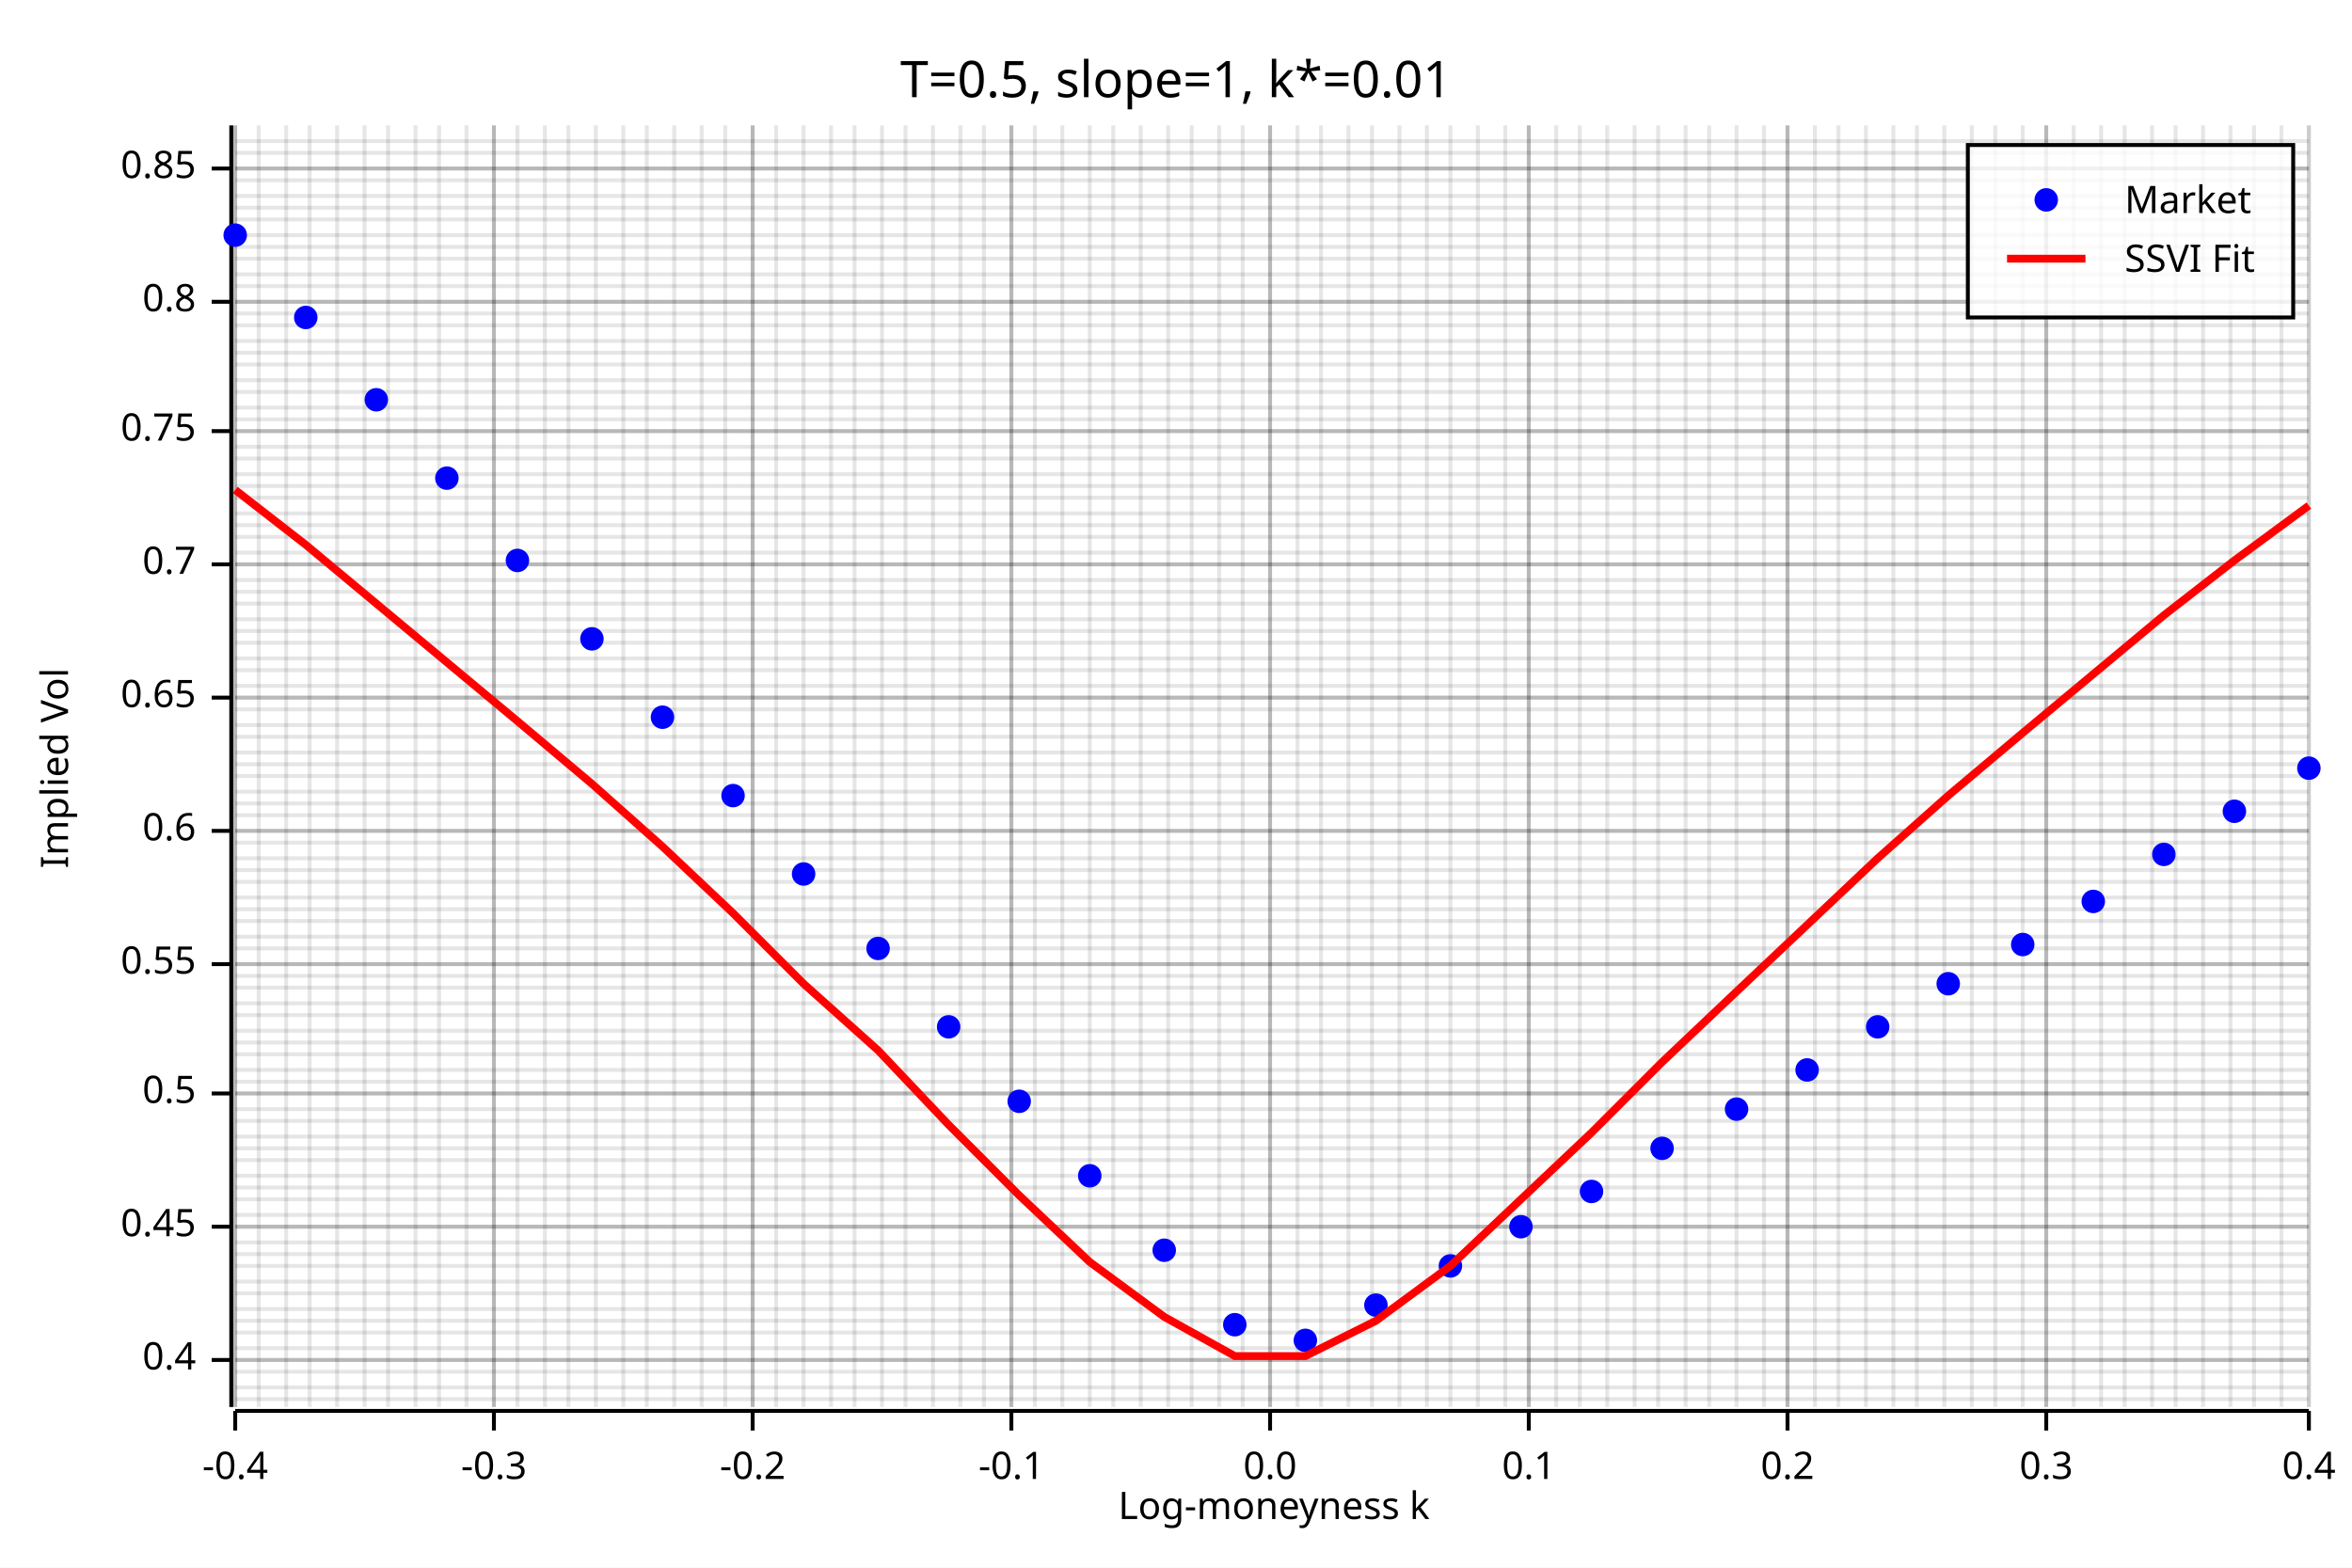
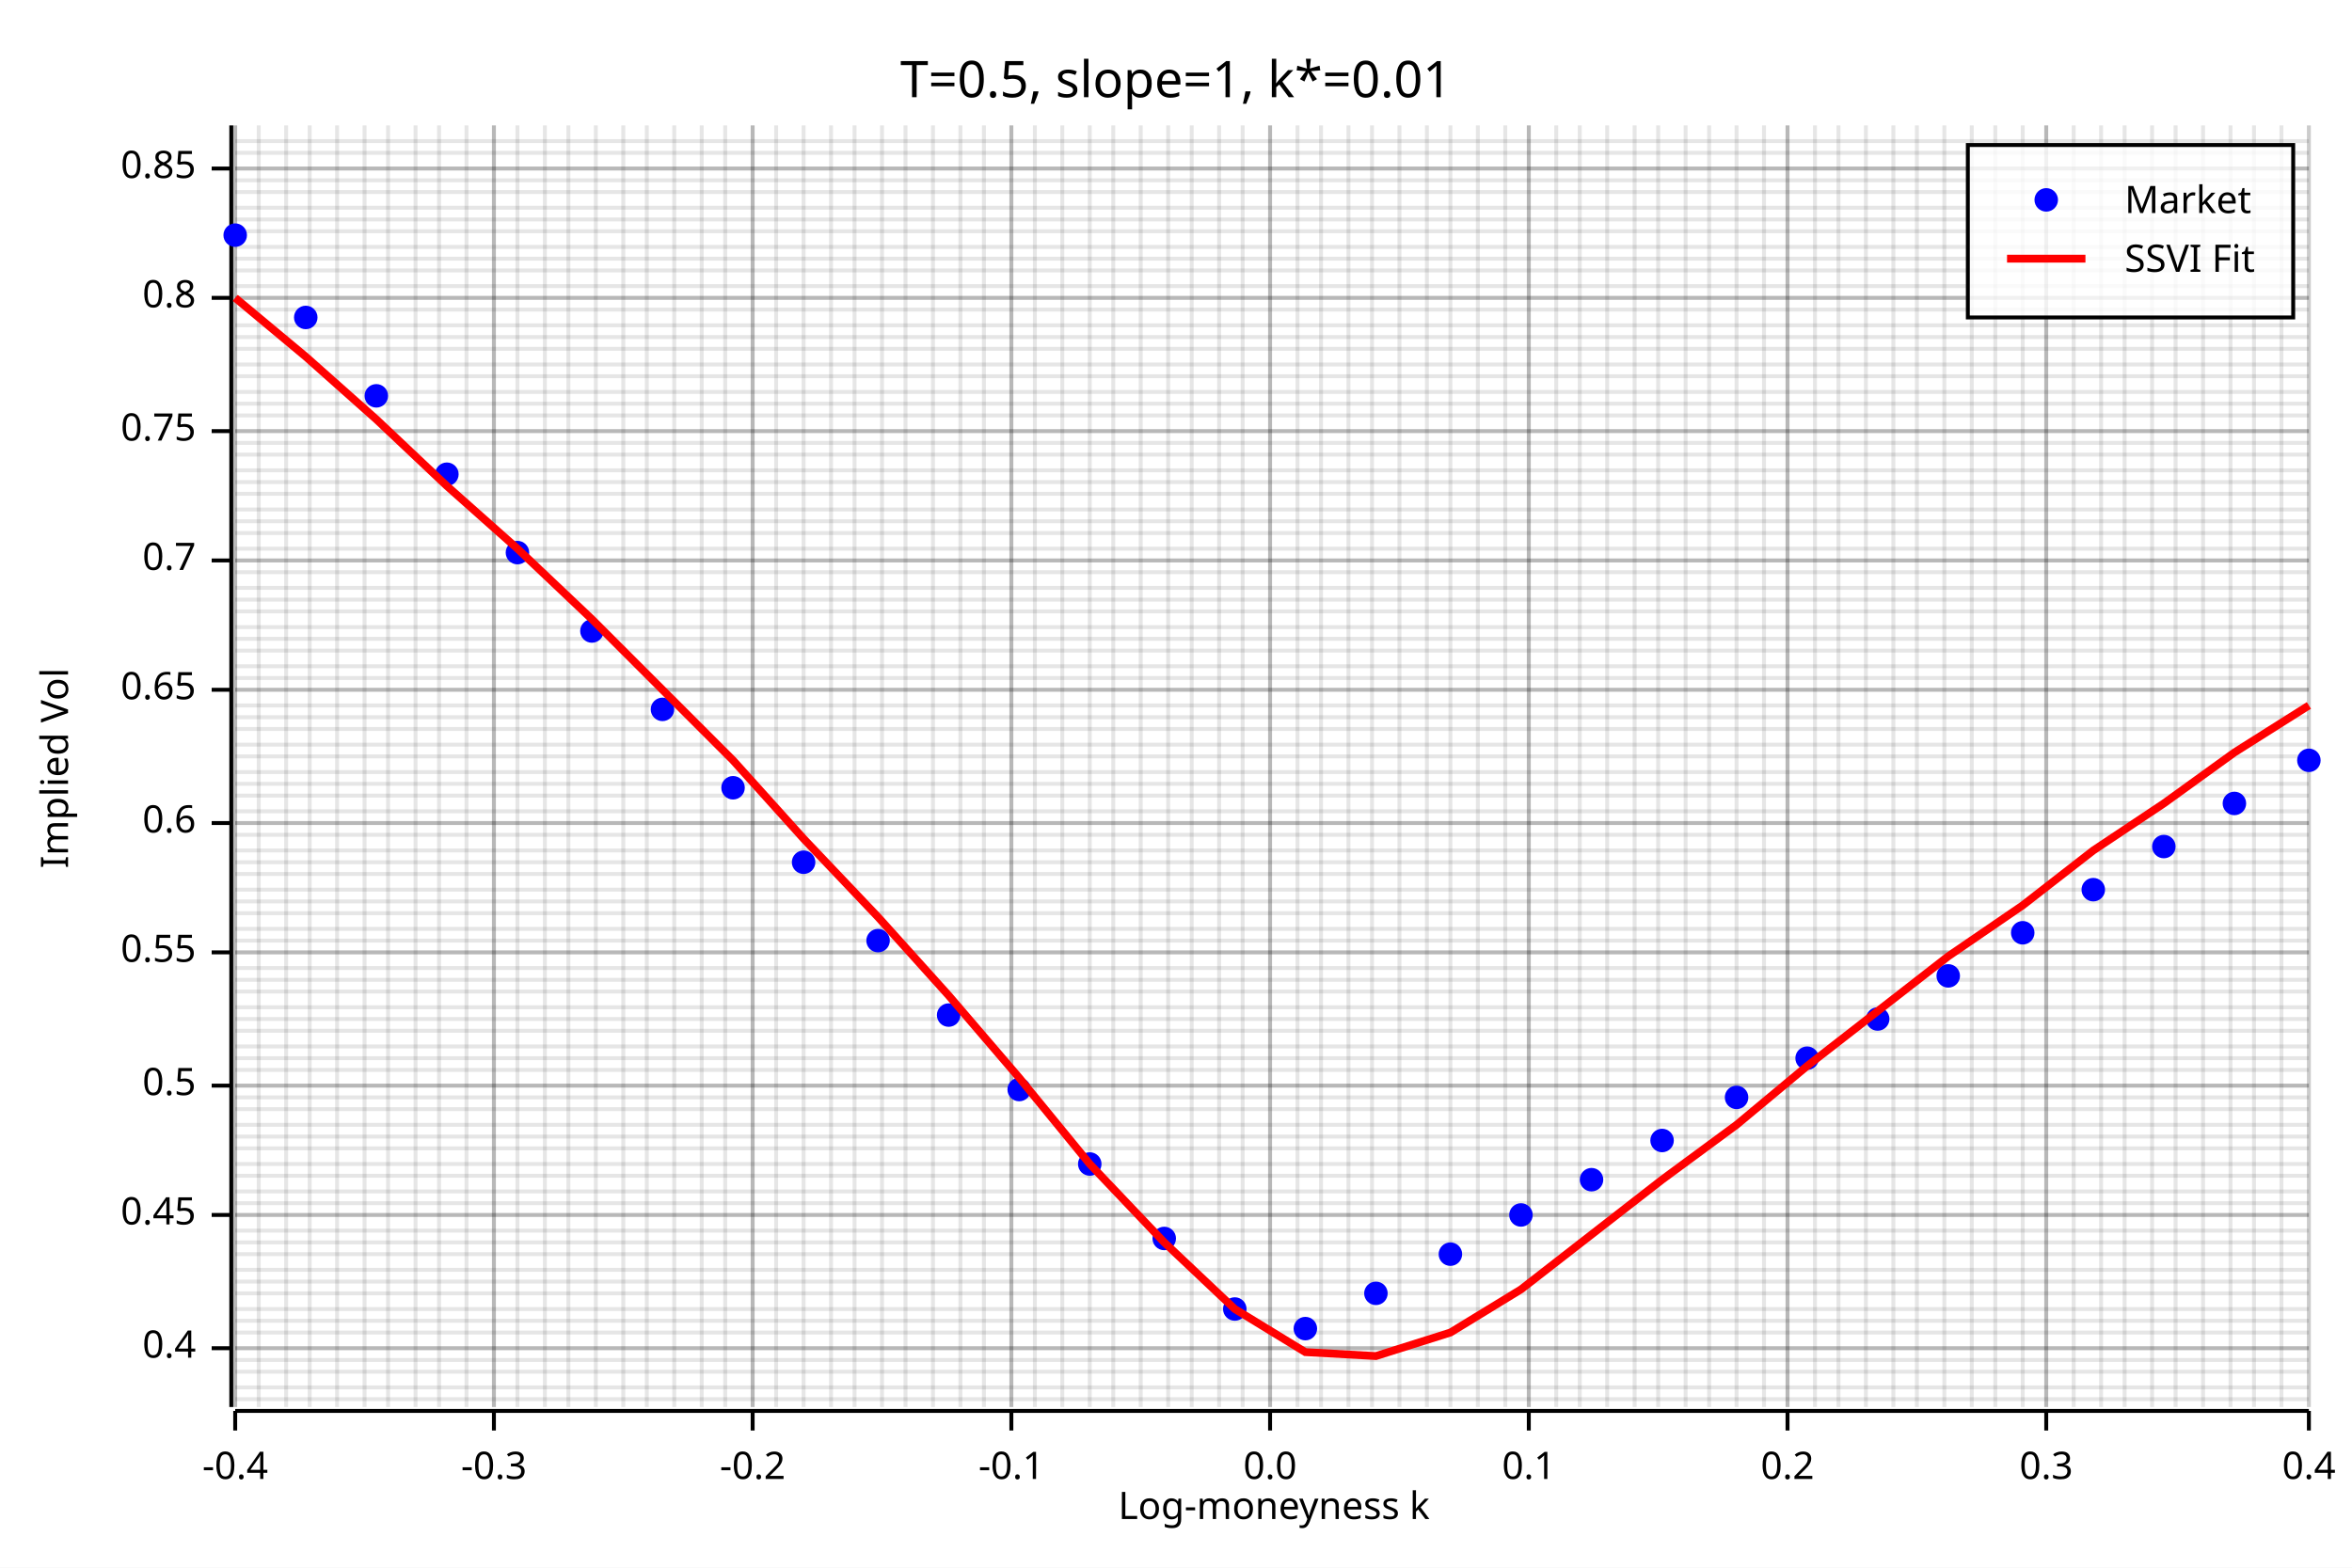
<svg xmlns="http://www.w3.org/2000/svg" width="600" height="400" viewBox="0 0 600 400">
  <rect x="0" y="0" width="600" height="400" opacity="1" fill="#FFFFFF" stroke="none" />
  <text x="300" y="15" dy="0.76em" text-anchor="middle" font-family="sans-serif" font-size="12.903" opacity="1" fill="#000000">
T=0.5, slope=1, k*=0.01
</text>
  <line opacity="0.1" stroke="#000000" stroke-width="1" x1="60" y1="359" x2="60" y2="32" />
  <line opacity="0.1" stroke="#000000" stroke-width="1" x1="66" y1="359" x2="66" y2="32" />
  <line opacity="0.1" stroke="#000000" stroke-width="1" x1="73" y1="359" x2="73" y2="32" />
  <line opacity="0.1" stroke="#000000" stroke-width="1" x1="79" y1="359" x2="79" y2="32" />
  <line opacity="0.1" stroke="#000000" stroke-width="1" x1="86" y1="359" x2="86" y2="32" />
  <line opacity="0.1" stroke="#000000" stroke-width="1" x1="93" y1="359" x2="93" y2="32" />
  <line opacity="0.1" stroke="#000000" stroke-width="1" x1="99" y1="359" x2="99" y2="32" />
  <line opacity="0.1" stroke="#000000" stroke-width="1" x1="106" y1="359" x2="106" y2="32" />
  <line opacity="0.1" stroke="#000000" stroke-width="1" x1="112" y1="359" x2="112" y2="32" />
  <line opacity="0.1" stroke="#000000" stroke-width="1" x1="119" y1="359" x2="119" y2="32" />
  <line opacity="0.1" stroke="#000000" stroke-width="1" x1="126" y1="359" x2="126" y2="32" />
  <line opacity="0.1" stroke="#000000" stroke-width="1" x1="132" y1="359" x2="132" y2="32" />
  <line opacity="0.1" stroke="#000000" stroke-width="1" x1="139" y1="359" x2="139" y2="32" />
  <line opacity="0.1" stroke="#000000" stroke-width="1" x1="145" y1="359" x2="145" y2="32" />
  <line opacity="0.1" stroke="#000000" stroke-width="1" x1="152" y1="359" x2="152" y2="32" />
  <line opacity="0.1" stroke="#000000" stroke-width="1" x1="159" y1="359" x2="159" y2="32" />
  <line opacity="0.1" stroke="#000000" stroke-width="1" x1="165" y1="359" x2="165" y2="32" />
  <line opacity="0.1" stroke="#000000" stroke-width="1" x1="172" y1="359" x2="172" y2="32" />
  <line opacity="0.1" stroke="#000000" stroke-width="1" x1="179" y1="359" x2="179" y2="32" />
  <line opacity="0.1" stroke="#000000" stroke-width="1" x1="185" y1="359" x2="185" y2="32" />
  <line opacity="0.1" stroke="#000000" stroke-width="1" x1="192" y1="359" x2="192" y2="32" />
  <line opacity="0.1" stroke="#000000" stroke-width="1" x1="198" y1="359" x2="198" y2="32" />
  <line opacity="0.1" stroke="#000000" stroke-width="1" x1="205" y1="359" x2="205" y2="32" />
  <line opacity="0.1" stroke="#000000" stroke-width="1" x1="212" y1="359" x2="212" y2="32" />
  <line opacity="0.1" stroke="#000000" stroke-width="1" x1="218" y1="359" x2="218" y2="32" />
  <line opacity="0.1" stroke="#000000" stroke-width="1" x1="225" y1="359" x2="225" y2="32" />
  <line opacity="0.1" stroke="#000000" stroke-width="1" x1="231" y1="359" x2="231" y2="32" />
  <line opacity="0.1" stroke="#000000" stroke-width="1" x1="238" y1="359" x2="238" y2="32" />
  <line opacity="0.1" stroke="#000000" stroke-width="1" x1="245" y1="359" x2="245" y2="32" />
  <line opacity="0.1" stroke="#000000" stroke-width="1" x1="251" y1="359" x2="251" y2="32" />
  <line opacity="0.1" stroke="#000000" stroke-width="1" x1="258" y1="359" x2="258" y2="32" />
  <line opacity="0.1" stroke="#000000" stroke-width="1" x1="264" y1="359" x2="264" y2="32" />
  <line opacity="0.1" stroke="#000000" stroke-width="1" x1="271" y1="359" x2="271" y2="32" />
  <line opacity="0.1" stroke="#000000" stroke-width="1" x1="278" y1="359" x2="278" y2="32" />
  <line opacity="0.1" stroke="#000000" stroke-width="1" x1="284" y1="359" x2="284" y2="32" />
  <line opacity="0.1" stroke="#000000" stroke-width="1" x1="291" y1="359" x2="291" y2="32" />
  <line opacity="0.1" stroke="#000000" stroke-width="1" x1="298" y1="359" x2="298" y2="32" />
  <line opacity="0.1" stroke="#000000" stroke-width="1" x1="304" y1="359" x2="304" y2="32" />
  <line opacity="0.1" stroke="#000000" stroke-width="1" x1="311" y1="359" x2="311" y2="32" />
  <line opacity="0.1" stroke="#000000" stroke-width="1" x1="317" y1="359" x2="317" y2="32" />
  <line opacity="0.1" stroke="#000000" stroke-width="1" x1="324" y1="359" x2="324" y2="32" />
  <line opacity="0.1" stroke="#000000" stroke-width="1" x1="331" y1="359" x2="331" y2="32" />
  <line opacity="0.1" stroke="#000000" stroke-width="1" x1="337" y1="359" x2="337" y2="32" />
  <line opacity="0.1" stroke="#000000" stroke-width="1" x1="344" y1="359" x2="344" y2="32" />
  <line opacity="0.1" stroke="#000000" stroke-width="1" x1="350" y1="359" x2="350" y2="32" />
  <line opacity="0.1" stroke="#000000" stroke-width="1" x1="357" y1="359" x2="357" y2="32" />
  <line opacity="0.1" stroke="#000000" stroke-width="1" x1="364" y1="359" x2="364" y2="32" />
  <line opacity="0.1" stroke="#000000" stroke-width="1" x1="370" y1="359" x2="370" y2="32" />
  <line opacity="0.1" stroke="#000000" stroke-width="1" x1="377" y1="359" x2="377" y2="32" />
  <line opacity="0.1" stroke="#000000" stroke-width="1" x1="384" y1="359" x2="384" y2="32" />
  <line opacity="0.1" stroke="#000000" stroke-width="1" x1="390" y1="359" x2="390" y2="32" />
  <line opacity="0.1" stroke="#000000" stroke-width="1" x1="397" y1="359" x2="397" y2="32" />
  <line opacity="0.1" stroke="#000000" stroke-width="1" x1="403" y1="359" x2="403" y2="32" />
  <line opacity="0.1" stroke="#000000" stroke-width="1" x1="410" y1="359" x2="410" y2="32" />
  <line opacity="0.1" stroke="#000000" stroke-width="1" x1="417" y1="359" x2="417" y2="32" />
  <line opacity="0.1" stroke="#000000" stroke-width="1" x1="423" y1="359" x2="423" y2="32" />
  <line opacity="0.1" stroke="#000000" stroke-width="1" x1="430" y1="359" x2="430" y2="32" />
  <line opacity="0.1" stroke="#000000" stroke-width="1" x1="436" y1="359" x2="436" y2="32" />
  <line opacity="0.1" stroke="#000000" stroke-width="1" x1="443" y1="359" x2="443" y2="32" />
  <line opacity="0.1" stroke="#000000" stroke-width="1" x1="450" y1="359" x2="450" y2="32" />
  <line opacity="0.1" stroke="#000000" stroke-width="1" x1="456" y1="359" x2="456" y2="32" />
  <line opacity="0.1" stroke="#000000" stroke-width="1" x1="463" y1="359" x2="463" y2="32" />
  <line opacity="0.1" stroke="#000000" stroke-width="1" x1="469" y1="359" x2="469" y2="32" />
  <line opacity="0.1" stroke="#000000" stroke-width="1" x1="476" y1="359" x2="476" y2="32" />
  <line opacity="0.1" stroke="#000000" stroke-width="1" x1="483" y1="359" x2="483" y2="32" />
  <line opacity="0.1" stroke="#000000" stroke-width="1" x1="489" y1="359" x2="489" y2="32" />
  <line opacity="0.1" stroke="#000000" stroke-width="1" x1="496" y1="359" x2="496" y2="32" />
  <line opacity="0.1" stroke="#000000" stroke-width="1" x1="503" y1="359" x2="503" y2="32" />
  <line opacity="0.1" stroke="#000000" stroke-width="1" x1="509" y1="359" x2="509" y2="32" />
  <line opacity="0.1" stroke="#000000" stroke-width="1" x1="516" y1="359" x2="516" y2="32" />
  <line opacity="0.1" stroke="#000000" stroke-width="1" x1="522" y1="359" x2="522" y2="32" />
  <line opacity="0.1" stroke="#000000" stroke-width="1" x1="529" y1="359" x2="529" y2="32" />
  <line opacity="0.1" stroke="#000000" stroke-width="1" x1="536" y1="359" x2="536" y2="32" />
  <line opacity="0.1" stroke="#000000" stroke-width="1" x1="542" y1="359" x2="542" y2="32" />
  <line opacity="0.1" stroke="#000000" stroke-width="1" x1="549" y1="359" x2="549" y2="32" />
  <line opacity="0.1" stroke="#000000" stroke-width="1" x1="555" y1="359" x2="555" y2="32" />
  <line opacity="0.1" stroke="#000000" stroke-width="1" x1="562" y1="359" x2="562" y2="32" />
  <line opacity="0.1" stroke="#000000" stroke-width="1" x1="569" y1="359" x2="569" y2="32" />
  <line opacity="0.1" stroke="#000000" stroke-width="1" x1="575" y1="359" x2="575" y2="32" />
  <line opacity="0.1" stroke="#000000" stroke-width="1" x1="582" y1="359" x2="582" y2="32" />
  <line opacity="0.1" stroke="#000000" stroke-width="1" x1="60" y1="357" x2="589" y2="357" />
  <line opacity="0.1" stroke="#000000" stroke-width="1" x1="60" y1="354" x2="589" y2="354" />
  <line opacity="0.1" stroke="#000000" stroke-width="1" x1="60" y1="350" x2="589" y2="350" />
  <line opacity="0.1" stroke="#000000" stroke-width="1" x1="60" y1="347" x2="589" y2="347" />
  <line opacity="0.1" stroke="#000000" stroke-width="1" x1="60" y1="344" x2="589" y2="344" />
  <line opacity="0.1" stroke="#000000" stroke-width="1" x1="60" y1="340" x2="589" y2="340" />
  <line opacity="0.1" stroke="#000000" stroke-width="1" x1="60" y1="337" x2="589" y2="337" />
  <line opacity="0.1" stroke="#000000" stroke-width="1" x1="60" y1="334" x2="589" y2="334" />
  <line opacity="0.1" stroke="#000000" stroke-width="1" x1="60" y1="330" x2="589" y2="330" />
  <line opacity="0.1" stroke="#000000" stroke-width="1" x1="60" y1="327" x2="589" y2="327" />
-   <line opacity="0.1" stroke="#000000" stroke-width="1" x1="60" y1="323" x2="589" y2="323" />
+   <line opacity="0.1" stroke="#000000" stroke-width="1" x1="60" y1="324" x2="589" y2="324" />
  <line opacity="0.1" stroke="#000000" stroke-width="1" x1="60" y1="320" x2="589" y2="320" />
  <line opacity="0.1" stroke="#000000" stroke-width="1" x1="60" y1="317" x2="589" y2="317" />
-   <line opacity="0.1" stroke="#000000" stroke-width="1" x1="60" y1="313" x2="589" y2="313" />
+   <line opacity="0.1" stroke="#000000" stroke-width="1" x1="60" y1="314" x2="589" y2="314" />
  <line opacity="0.1" stroke="#000000" stroke-width="1" x1="60" y1="310" x2="589" y2="310" />
-   <line opacity="0.1" stroke="#000000" stroke-width="1" x1="60" y1="306" x2="589" y2="306" />
-   <line opacity="0.1" stroke="#000000" stroke-width="1" x1="60" y1="303" x2="589" y2="303" />
+   <line opacity="0.1" stroke="#000000" stroke-width="1" x1="60" y1="307" x2="589" y2="307" />
+   <line opacity="0.1" stroke="#000000" stroke-width="1" x1="60" y1="304" x2="589" y2="304" />
  <line opacity="0.1" stroke="#000000" stroke-width="1" x1="60" y1="300" x2="589" y2="300" />
-   <line opacity="0.1" stroke="#000000" stroke-width="1" x1="60" y1="296" x2="589" y2="296" />
+   <line opacity="0.1" stroke="#000000" stroke-width="1" x1="60" y1="297" x2="589" y2="297" />
  <line opacity="0.1" stroke="#000000" stroke-width="1" x1="60" y1="293" x2="589" y2="293" />
  <line opacity="0.1" stroke="#000000" stroke-width="1" x1="60" y1="290" x2="589" y2="290" />
-   <line opacity="0.1" stroke="#000000" stroke-width="1" x1="60" y1="286" x2="589" y2="286" />
+   <line opacity="0.1" stroke="#000000" stroke-width="1" x1="60" y1="287" x2="589" y2="287" />
  <line opacity="0.1" stroke="#000000" stroke-width="1" x1="60" y1="283" x2="589" y2="283" />
-   <line opacity="0.1" stroke="#000000" stroke-width="1" x1="60" y1="279" x2="589" y2="279" />
-   <line opacity="0.1" stroke="#000000" stroke-width="1" x1="60" y1="276" x2="589" y2="276" />
+   <line opacity="0.1" stroke="#000000" stroke-width="1" x1="60" y1="280" x2="589" y2="280" />
+   <line opacity="0.1" stroke="#000000" stroke-width="1" x1="60" y1="277" x2="589" y2="277" />
  <line opacity="0.1" stroke="#000000" stroke-width="1" x1="60" y1="273" x2="589" y2="273" />
-   <line opacity="0.1" stroke="#000000" stroke-width="1" x1="60" y1="269" x2="589" y2="269" />
-   <line opacity="0.1" stroke="#000000" stroke-width="1" x1="60" y1="266" x2="589" y2="266" />
+   <line opacity="0.1" stroke="#000000" stroke-width="1" x1="60" y1="270" x2="589" y2="270" />
+   <line opacity="0.1" stroke="#000000" stroke-width="1" x1="60" y1="267" x2="589" y2="267" />
  <line opacity="0.1" stroke="#000000" stroke-width="1" x1="60" y1="263" x2="589" y2="263" />
-   <line opacity="0.1" stroke="#000000" stroke-width="1" x1="60" y1="259" x2="589" y2="259" />
-   <line opacity="0.1" stroke="#000000" stroke-width="1" x1="60" y1="256" x2="589" y2="256" />
-   <line opacity="0.1" stroke="#000000" stroke-width="1" x1="60" y1="252" x2="589" y2="252" />
-   <line opacity="0.1" stroke="#000000" stroke-width="1" x1="60" y1="249" x2="589" y2="249" />
-   <line opacity="0.1" stroke="#000000" stroke-width="1" x1="60" y1="246" x2="589" y2="246" />
-   <line opacity="0.1" stroke="#000000" stroke-width="1" x1="60" y1="242" x2="589" y2="242" />
-   <line opacity="0.1" stroke="#000000" stroke-width="1" x1="60" y1="239" x2="589" y2="239" />
-   <line opacity="0.1" stroke="#000000" stroke-width="1" x1="60" y1="235" x2="589" y2="235" />
-   <line opacity="0.1" stroke="#000000" stroke-width="1" x1="60" y1="232" x2="589" y2="232" />
-   <line opacity="0.1" stroke="#000000" stroke-width="1" x1="60" y1="229" x2="589" y2="229" />
-   <line opacity="0.1" stroke="#000000" stroke-width="1" x1="60" y1="225" x2="589" y2="225" />
-   <line opacity="0.1" stroke="#000000" stroke-width="1" x1="60" y1="222" x2="589" y2="222" />
-   <line opacity="0.1" stroke="#000000" stroke-width="1" x1="60" y1="219" x2="589" y2="219" />
-   <line opacity="0.1" stroke="#000000" stroke-width="1" x1="60" y1="215" x2="589" y2="215" />
-   <line opacity="0.1" stroke="#000000" stroke-width="1" x1="60" y1="212" x2="589" y2="212" />
-   <line opacity="0.1" stroke="#000000" stroke-width="1" x1="60" y1="208" x2="589" y2="208" />
-   <line opacity="0.1" stroke="#000000" stroke-width="1" x1="60" y1="205" x2="589" y2="205" />
-   <line opacity="0.1" stroke="#000000" stroke-width="1" x1="60" y1="202" x2="589" y2="202" />
-   <line opacity="0.1" stroke="#000000" stroke-width="1" x1="60" y1="198" x2="589" y2="198" />
-   <line opacity="0.1" stroke="#000000" stroke-width="1" x1="60" y1="195" x2="589" y2="195" />
-   <line opacity="0.1" stroke="#000000" stroke-width="1" x1="60" y1="192" x2="589" y2="192" />
-   <line opacity="0.1" stroke="#000000" stroke-width="1" x1="60" y1="188" x2="589" y2="188" />
-   <line opacity="0.1" stroke="#000000" stroke-width="1" x1="60" y1="185" x2="589" y2="185" />
-   <line opacity="0.1" stroke="#000000" stroke-width="1" x1="60" y1="181" x2="589" y2="181" />
-   <line opacity="0.1" stroke="#000000" stroke-width="1" x1="60" y1="178" x2="589" y2="178" />
-   <line opacity="0.1" stroke="#000000" stroke-width="1" x1="60" y1="175" x2="589" y2="175" />
-   <line opacity="0.1" stroke="#000000" stroke-width="1" x1="60" y1="171" x2="589" y2="171" />
-   <line opacity="0.1" stroke="#000000" stroke-width="1" x1="60" y1="168" x2="589" y2="168" />
-   <line opacity="0.1" stroke="#000000" stroke-width="1" x1="60" y1="164" x2="589" y2="164" />
-   <line opacity="0.1" stroke="#000000" stroke-width="1" x1="60" y1="161" x2="589" y2="161" />
-   <line opacity="0.1" stroke="#000000" stroke-width="1" x1="60" y1="158" x2="589" y2="158" />
-   <line opacity="0.1" stroke="#000000" stroke-width="1" x1="60" y1="154" x2="589" y2="154" />
-   <line opacity="0.1" stroke="#000000" stroke-width="1" x1="60" y1="151" x2="589" y2="151" />
-   <line opacity="0.1" stroke="#000000" stroke-width="1" x1="60" y1="148" x2="589" y2="148" />
-   <line opacity="0.1" stroke="#000000" stroke-width="1" x1="60" y1="144" x2="589" y2="144" />
-   <line opacity="0.1" stroke="#000000" stroke-width="1" x1="60" y1="141" x2="589" y2="141" />
-   <line opacity="0.1" stroke="#000000" stroke-width="1" x1="60" y1="137" x2="589" y2="137" />
-   <line opacity="0.1" stroke="#000000" stroke-width="1" x1="60" y1="134" x2="589" y2="134" />
-   <line opacity="0.1" stroke="#000000" stroke-width="1" x1="60" y1="131" x2="589" y2="131" />
-   <line opacity="0.1" stroke="#000000" stroke-width="1" x1="60" y1="127" x2="589" y2="127" />
-   <line opacity="0.1" stroke="#000000" stroke-width="1" x1="60" y1="124" x2="589" y2="124" />
-   <line opacity="0.1" stroke="#000000" stroke-width="1" x1="60" y1="121" x2="589" y2="121" />
-   <line opacity="0.1" stroke="#000000" stroke-width="1" x1="60" y1="117" x2="589" y2="117" />
-   <line opacity="0.1" stroke="#000000" stroke-width="1" x1="60" y1="114" x2="589" y2="114" />
+   <line opacity="0.1" stroke="#000000" stroke-width="1" x1="60" y1="260" x2="589" y2="260" />
+   <line opacity="0.1" stroke="#000000" stroke-width="1" x1="60" y1="257" x2="589" y2="257" />
+   <line opacity="0.1" stroke="#000000" stroke-width="1" x1="60" y1="253" x2="589" y2="253" />
+   <line opacity="0.1" stroke="#000000" stroke-width="1" x1="60" y1="250" x2="589" y2="250" />
+   <line opacity="0.1" stroke="#000000" stroke-width="1" x1="60" y1="247" x2="589" y2="247" />
+   <line opacity="0.1" stroke="#000000" stroke-width="1" x1="60" y1="243" x2="589" y2="243" />
+   <line opacity="0.1" stroke="#000000" stroke-width="1" x1="60" y1="240" x2="589" y2="240" />
+   <line opacity="0.1" stroke="#000000" stroke-width="1" x1="60" y1="237" x2="589" y2="237" />
+   <line opacity="0.1" stroke="#000000" stroke-width="1" x1="60" y1="233" x2="589" y2="233" />
+   <line opacity="0.1" stroke="#000000" stroke-width="1" x1="60" y1="230" x2="589" y2="230" />
+   <line opacity="0.1" stroke="#000000" stroke-width="1" x1="60" y1="227" x2="589" y2="227" />
+   <line opacity="0.1" stroke="#000000" stroke-width="1" x1="60" y1="223" x2="589" y2="223" />
+   <line opacity="0.1" stroke="#000000" stroke-width="1" x1="60" y1="220" x2="589" y2="220" />
+   <line opacity="0.1" stroke="#000000" stroke-width="1" x1="60" y1="217" x2="589" y2="217" />
+   <line opacity="0.1" stroke="#000000" stroke-width="1" x1="60" y1="213" x2="589" y2="213" />
+   <line opacity="0.1" stroke="#000000" stroke-width="1" x1="60" y1="210" x2="589" y2="210" />
+   <line opacity="0.1" stroke="#000000" stroke-width="1" x1="60" y1="207" x2="589" y2="207" />
+   <line opacity="0.1" stroke="#000000" stroke-width="1" x1="60" y1="203" x2="589" y2="203" />
+   <line opacity="0.1" stroke="#000000" stroke-width="1" x1="60" y1="200" x2="589" y2="200" />
+   <line opacity="0.1" stroke="#000000" stroke-width="1" x1="60" y1="197" x2="589" y2="197" />
+   <line opacity="0.1" stroke="#000000" stroke-width="1" x1="60" y1="193" x2="589" y2="193" />
+   <line opacity="0.1" stroke="#000000" stroke-width="1" x1="60" y1="190" x2="589" y2="190" />
+   <line opacity="0.1" stroke="#000000" stroke-width="1" x1="60" y1="186" x2="589" y2="186" />
+   <line opacity="0.1" stroke="#000000" stroke-width="1" x1="60" y1="183" x2="589" y2="183" />
+   <line opacity="0.1" stroke="#000000" stroke-width="1" x1="60" y1="180" x2="589" y2="180" />
+   <line opacity="0.1" stroke="#000000" stroke-width="1" x1="60" y1="176" x2="589" y2="176" />
+   <line opacity="0.1" stroke="#000000" stroke-width="1" x1="60" y1="173" x2="589" y2="173" />
+   <line opacity="0.1" stroke="#000000" stroke-width="1" x1="60" y1="170" x2="589" y2="170" />
+   <line opacity="0.1" stroke="#000000" stroke-width="1" x1="60" y1="166" x2="589" y2="166" />
+   <line opacity="0.1" stroke="#000000" stroke-width="1" x1="60" y1="163" x2="589" y2="163" />
+   <line opacity="0.1" stroke="#000000" stroke-width="1" x1="60" y1="160" x2="589" y2="160" />
+   <line opacity="0.1" stroke="#000000" stroke-width="1" x1="60" y1="156" x2="589" y2="156" />
+   <line opacity="0.1" stroke="#000000" stroke-width="1" x1="60" y1="153" x2="589" y2="153" />
+   <line opacity="0.1" stroke="#000000" stroke-width="1" x1="60" y1="150" x2="589" y2="150" />
+   <line opacity="0.1" stroke="#000000" stroke-width="1" x1="60" y1="146" x2="589" y2="146" />
+   <line opacity="0.1" stroke="#000000" stroke-width="1" x1="60" y1="143" x2="589" y2="143" />
+   <line opacity="0.1" stroke="#000000" stroke-width="1" x1="60" y1="140" x2="589" y2="140" />
+   <line opacity="0.1" stroke="#000000" stroke-width="1" x1="60" y1="136" x2="589" y2="136" />
+   <line opacity="0.1" stroke="#000000" stroke-width="1" x1="60" y1="133" x2="589" y2="133" />
+   <line opacity="0.1" stroke="#000000" stroke-width="1" x1="60" y1="130" x2="589" y2="130" />
+   <line opacity="0.1" stroke="#000000" stroke-width="1" x1="60" y1="126" x2="589" y2="126" />
+   <line opacity="0.1" stroke="#000000" stroke-width="1" x1="60" y1="123" x2="589" y2="123" />
+   <line opacity="0.1" stroke="#000000" stroke-width="1" x1="60" y1="120" x2="589" y2="120" />
+   <line opacity="0.1" stroke="#000000" stroke-width="1" x1="60" y1="116" x2="589" y2="116" />
+   <line opacity="0.1" stroke="#000000" stroke-width="1" x1="60" y1="113" x2="589" y2="113" />
  <line opacity="0.1" stroke="#000000" stroke-width="1" x1="60" y1="110" x2="589" y2="110" />
-   <line opacity="0.1" stroke="#000000" stroke-width="1" x1="60" y1="107" x2="589" y2="107" />
-   <line opacity="0.1" stroke="#000000" stroke-width="1" x1="60" y1="104" x2="589" y2="104" />
+   <line opacity="0.1" stroke="#000000" stroke-width="1" x1="60" y1="106" x2="589" y2="106" />
+   <line opacity="0.1" stroke="#000000" stroke-width="1" x1="60" y1="103" x2="589" y2="103" />
  <line opacity="0.1" stroke="#000000" stroke-width="1" x1="60" y1="100" x2="589" y2="100" />
-   <line opacity="0.1" stroke="#000000" stroke-width="1" x1="60" y1="97" x2="589" y2="97" />
+   <line opacity="0.1" stroke="#000000" stroke-width="1" x1="60" y1="96" x2="589" y2="96" />
  <line opacity="0.1" stroke="#000000" stroke-width="1" x1="60" y1="93" x2="589" y2="93" />
-   <line opacity="0.1" stroke="#000000" stroke-width="1" x1="60" y1="90" x2="589" y2="90" />
-   <line opacity="0.1" stroke="#000000" stroke-width="1" x1="60" y1="87" x2="589" y2="87" />
+   <line opacity="0.1" stroke="#000000" stroke-width="1" x1="60" y1="89" x2="589" y2="89" />
+   <line opacity="0.1" stroke="#000000" stroke-width="1" x1="60" y1="86" x2="589" y2="86" />
  <line opacity="0.1" stroke="#000000" stroke-width="1" x1="60" y1="83" x2="589" y2="83" />
-   <line opacity="0.1" stroke="#000000" stroke-width="1" x1="60" y1="80" x2="589" y2="80" />
-   <line opacity="0.1" stroke="#000000" stroke-width="1" x1="60" y1="77" x2="589" y2="77" />
+   <line opacity="0.1" stroke="#000000" stroke-width="1" x1="60" y1="79" x2="589" y2="79" />
+   <line opacity="0.1" stroke="#000000" stroke-width="1" x1="60" y1="76" x2="589" y2="76" />
  <line opacity="0.1" stroke="#000000" stroke-width="1" x1="60" y1="73" x2="589" y2="73" />
-   <line opacity="0.1" stroke="#000000" stroke-width="1" x1="60" y1="70" x2="589" y2="70" />
+   <line opacity="0.1" stroke="#000000" stroke-width="1" x1="60" y1="69" x2="589" y2="69" />
  <line opacity="0.1" stroke="#000000" stroke-width="1" x1="60" y1="66" x2="589" y2="66" />
  <line opacity="0.1" stroke="#000000" stroke-width="1" x1="60" y1="63" x2="589" y2="63" />
-   <line opacity="0.1" stroke="#000000" stroke-width="1" x1="60" y1="60" x2="589" y2="60" />
+   <line opacity="0.1" stroke="#000000" stroke-width="1" x1="60" y1="59" x2="589" y2="59" />
  <line opacity="0.1" stroke="#000000" stroke-width="1" x1="60" y1="56" x2="589" y2="56" />
  <line opacity="0.1" stroke="#000000" stroke-width="1" x1="60" y1="53" x2="589" y2="53" />
-   <line opacity="0.1" stroke="#000000" stroke-width="1" x1="60" y1="50" x2="589" y2="50" />
+   <line opacity="0.1" stroke="#000000" stroke-width="1" x1="60" y1="49" x2="589" y2="49" />
  <line opacity="0.1" stroke="#000000" stroke-width="1" x1="60" y1="46" x2="589" y2="46" />
  <line opacity="0.1" stroke="#000000" stroke-width="1" x1="60" y1="43" x2="589" y2="43" />
  <line opacity="0.1" stroke="#000000" stroke-width="1" x1="60" y1="39" x2="589" y2="39" />
  <line opacity="0.1" stroke="#000000" stroke-width="1" x1="60" y1="36" x2="589" y2="36" />
  <text x="10" y="196" dy="0.76em" text-anchor="middle" font-family="sans-serif" font-size="9.677" opacity="1" fill="#000000" transform="rotate(270, 10, 196)">
Implied Vol
</text>
  <text x="325" y="390" dy="-0.5ex" text-anchor="middle" font-family="sans-serif" font-size="9.677" opacity="1" fill="#000000">
Log-moneyness k
</text>
  <line opacity="0.2" stroke="#000000" stroke-width="1" x1="60" y1="359" x2="60" y2="32" />
  <line opacity="0.2" stroke="#000000" stroke-width="1" x1="126" y1="359" x2="126" y2="32" />
  <line opacity="0.2" stroke="#000000" stroke-width="1" x1="192" y1="359" x2="192" y2="32" />
  <line opacity="0.2" stroke="#000000" stroke-width="1" x1="258" y1="359" x2="258" y2="32" />
  <line opacity="0.2" stroke="#000000" stroke-width="1" x1="324" y1="359" x2="324" y2="32" />
  <line opacity="0.2" stroke="#000000" stroke-width="1" x1="390" y1="359" x2="390" y2="32" />
  <line opacity="0.2" stroke="#000000" stroke-width="1" x1="456" y1="359" x2="456" y2="32" />
  <line opacity="0.2" stroke="#000000" stroke-width="1" x1="522" y1="359" x2="522" y2="32" />
  <line opacity="0.2" stroke="#000000" stroke-width="1" x1="589" y1="359" x2="589" y2="32" />
-   <line opacity="0.2" stroke="#000000" stroke-width="1" x1="60" y1="347" x2="589" y2="347" />
-   <line opacity="0.2" stroke="#000000" stroke-width="1" x1="60" y1="313" x2="589" y2="313" />
-   <line opacity="0.2" stroke="#000000" stroke-width="1" x1="60" y1="279" x2="589" y2="279" />
-   <line opacity="0.2" stroke="#000000" stroke-width="1" x1="60" y1="246" x2="589" y2="246" />
-   <line opacity="0.2" stroke="#000000" stroke-width="1" x1="60" y1="212" x2="589" y2="212" />
-   <line opacity="0.2" stroke="#000000" stroke-width="1" x1="60" y1="178" x2="589" y2="178" />
-   <line opacity="0.2" stroke="#000000" stroke-width="1" x1="60" y1="144" x2="589" y2="144" />
+   <line opacity="0.2" stroke="#000000" stroke-width="1" x1="60" y1="344" x2="589" y2="344" />
+   <line opacity="0.2" stroke="#000000" stroke-width="1" x1="60" y1="310" x2="589" y2="310" />
+   <line opacity="0.2" stroke="#000000" stroke-width="1" x1="60" y1="277" x2="589" y2="277" />
+   <line opacity="0.2" stroke="#000000" stroke-width="1" x1="60" y1="243" x2="589" y2="243" />
+   <line opacity="0.2" stroke="#000000" stroke-width="1" x1="60" y1="210" x2="589" y2="210" />
+   <line opacity="0.2" stroke="#000000" stroke-width="1" x1="60" y1="176" x2="589" y2="176" />
+   <line opacity="0.2" stroke="#000000" stroke-width="1" x1="60" y1="143" x2="589" y2="143" />
  <line opacity="0.2" stroke="#000000" stroke-width="1" x1="60" y1="110" x2="589" y2="110" />
-   <line opacity="0.2" stroke="#000000" stroke-width="1" x1="60" y1="77" x2="589" y2="77" />
+   <line opacity="0.2" stroke="#000000" stroke-width="1" x1="60" y1="76" x2="589" y2="76" />
  <line opacity="0.2" stroke="#000000" stroke-width="1" x1="60" y1="43" x2="589" y2="43" />
  <polyline fill="none" opacity="1" stroke="#000000" stroke-width="1" points="59,32 59,359 " />
-   <text x="50" y="347" dy="0.5ex" text-anchor="end" font-family="sans-serif" font-size="9.677" opacity="1" fill="#000000">
+   <text x="50" y="344" dy="0.5ex" text-anchor="end" font-family="sans-serif" font-size="9.677" opacity="1" fill="#000000">
0.4
</text>
-   <polyline fill="none" opacity="1" stroke="#000000" stroke-width="1" points="54,347 59,347 " />
-   <text x="50" y="313" dy="0.5ex" text-anchor="end" font-family="sans-serif" font-size="9.677" opacity="1" fill="#000000">
+   <polyline fill="none" opacity="1" stroke="#000000" stroke-width="1" points="54,344 59,344 " />
+   <text x="50" y="310" dy="0.5ex" text-anchor="end" font-family="sans-serif" font-size="9.677" opacity="1" fill="#000000">
0.45
</text>
-   <polyline fill="none" opacity="1" stroke="#000000" stroke-width="1" points="54,313 59,313 " />
-   <text x="50" y="279" dy="0.5ex" text-anchor="end" font-family="sans-serif" font-size="9.677" opacity="1" fill="#000000">
+   <polyline fill="none" opacity="1" stroke="#000000" stroke-width="1" points="54,310 59,310 " />
+   <text x="50" y="277" dy="0.5ex" text-anchor="end" font-family="sans-serif" font-size="9.677" opacity="1" fill="#000000">
0.5
</text>
-   <polyline fill="none" opacity="1" stroke="#000000" stroke-width="1" points="54,279 59,279 " />
-   <text x="50" y="246" dy="0.5ex" text-anchor="end" font-family="sans-serif" font-size="9.677" opacity="1" fill="#000000">
+   <polyline fill="none" opacity="1" stroke="#000000" stroke-width="1" points="54,277 59,277 " />
+   <text x="50" y="243" dy="0.5ex" text-anchor="end" font-family="sans-serif" font-size="9.677" opacity="1" fill="#000000">
0.55
</text>
-   <polyline fill="none" opacity="1" stroke="#000000" stroke-width="1" points="54,246 59,246 " />
-   <text x="50" y="212" dy="0.5ex" text-anchor="end" font-family="sans-serif" font-size="9.677" opacity="1" fill="#000000">
+   <polyline fill="none" opacity="1" stroke="#000000" stroke-width="1" points="54,243 59,243 " />
+   <text x="50" y="210" dy="0.5ex" text-anchor="end" font-family="sans-serif" font-size="9.677" opacity="1" fill="#000000">
0.6
</text>
-   <polyline fill="none" opacity="1" stroke="#000000" stroke-width="1" points="54,212 59,212 " />
-   <text x="50" y="178" dy="0.5ex" text-anchor="end" font-family="sans-serif" font-size="9.677" opacity="1" fill="#000000">
+   <polyline fill="none" opacity="1" stroke="#000000" stroke-width="1" points="54,210 59,210 " />
+   <text x="50" y="176" dy="0.5ex" text-anchor="end" font-family="sans-serif" font-size="9.677" opacity="1" fill="#000000">
0.65
</text>
-   <polyline fill="none" opacity="1" stroke="#000000" stroke-width="1" points="54,178 59,178 " />
-   <text x="50" y="144" dy="0.5ex" text-anchor="end" font-family="sans-serif" font-size="9.677" opacity="1" fill="#000000">
+   <polyline fill="none" opacity="1" stroke="#000000" stroke-width="1" points="54,176 59,176 " />
+   <text x="50" y="143" dy="0.5ex" text-anchor="end" font-family="sans-serif" font-size="9.677" opacity="1" fill="#000000">
0.7
</text>
-   <polyline fill="none" opacity="1" stroke="#000000" stroke-width="1" points="54,144 59,144 " />
+   <polyline fill="none" opacity="1" stroke="#000000" stroke-width="1" points="54,143 59,143 " />
  <text x="50" y="110" dy="0.5ex" text-anchor="end" font-family="sans-serif" font-size="9.677" opacity="1" fill="#000000">
0.75
</text>
  <polyline fill="none" opacity="1" stroke="#000000" stroke-width="1" points="54,110 59,110 " />
-   <text x="50" y="77" dy="0.5ex" text-anchor="end" font-family="sans-serif" font-size="9.677" opacity="1" fill="#000000">
+   <text x="50" y="76" dy="0.5ex" text-anchor="end" font-family="sans-serif" font-size="9.677" opacity="1" fill="#000000">
0.8
</text>
-   <polyline fill="none" opacity="1" stroke="#000000" stroke-width="1" points="54,77 59,77 " />
+   <polyline fill="none" opacity="1" stroke="#000000" stroke-width="1" points="54,76 59,76 " />
  <text x="50" y="43" dy="0.5ex" text-anchor="end" font-family="sans-serif" font-size="9.677" opacity="1" fill="#000000">
0.85
</text>
  <polyline fill="none" opacity="1" stroke="#000000" stroke-width="1" points="54,43 59,43 " />
  <polyline fill="none" opacity="1" stroke="#000000" stroke-width="1" points="60,360 589,360 " />
  <text x="60" y="370" dy="0.76em" text-anchor="middle" font-family="sans-serif" font-size="9.677" opacity="1" fill="#000000">
-0.4
</text>
  <polyline fill="none" opacity="1" stroke="#000000" stroke-width="1" points="60,360 60,365 " />
  <text x="126" y="370" dy="0.76em" text-anchor="middle" font-family="sans-serif" font-size="9.677" opacity="1" fill="#000000">
-0.3
</text>
  <polyline fill="none" opacity="1" stroke="#000000" stroke-width="1" points="126,360 126,365 " />
  <text x="192" y="370" dy="0.76em" text-anchor="middle" font-family="sans-serif" font-size="9.677" opacity="1" fill="#000000">
-0.2
</text>
  <polyline fill="none" opacity="1" stroke="#000000" stroke-width="1" points="192,360 192,365 " />
  <text x="258" y="370" dy="0.76em" text-anchor="middle" font-family="sans-serif" font-size="9.677" opacity="1" fill="#000000">
-0.1
</text>
  <polyline fill="none" opacity="1" stroke="#000000" stroke-width="1" points="258,360 258,365 " />
  <text x="324" y="370" dy="0.76em" text-anchor="middle" font-family="sans-serif" font-size="9.677" opacity="1" fill="#000000">
0.0
</text>
  <polyline fill="none" opacity="1" stroke="#000000" stroke-width="1" points="324,360 324,365 " />
  <text x="390" y="370" dy="0.76em" text-anchor="middle" font-family="sans-serif" font-size="9.677" opacity="1" fill="#000000">
0.1
</text>
  <polyline fill="none" opacity="1" stroke="#000000" stroke-width="1" points="390,360 390,365 " />
  <text x="456" y="370" dy="0.76em" text-anchor="middle" font-family="sans-serif" font-size="9.677" opacity="1" fill="#000000">
0.2
</text>
  <polyline fill="none" opacity="1" stroke="#000000" stroke-width="1" points="456,360 456,365 " />
  <text x="522" y="370" dy="0.76em" text-anchor="middle" font-family="sans-serif" font-size="9.677" opacity="1" fill="#000000">
0.3
</text>
  <polyline fill="none" opacity="1" stroke="#000000" stroke-width="1" points="522,360 522,365 " />
  <text x="589" y="370" dy="0.76em" text-anchor="middle" font-family="sans-serif" font-size="9.677" opacity="1" fill="#000000">
0.4
</text>
  <polyline fill="none" opacity="1" stroke="#000000" stroke-width="1" points="589,360 589,365 " />
  <circle cx="60" cy="60" r="3" opacity="1" fill="#0000FF" stroke="none" stroke-width="1" />
  <circle cx="78" cy="81" r="3" opacity="1" fill="#0000FF" stroke="none" stroke-width="1" />
-   <circle cx="96" cy="102" r="3" opacity="1" fill="#0000FF" stroke="none" stroke-width="1" />
-   <circle cx="114" cy="122" r="3" opacity="1" fill="#0000FF" stroke="none" stroke-width="1" />
-   <circle cx="132" cy="143" r="3" opacity="1" fill="#0000FF" stroke="none" stroke-width="1" />
-   <circle cx="151" cy="163" r="3" opacity="1" fill="#0000FF" stroke="none" stroke-width="1" />
-   <circle cx="169" cy="183" r="3" opacity="1" fill="#0000FF" stroke="none" stroke-width="1" />
-   <circle cx="187" cy="203" r="3" opacity="1" fill="#0000FF" stroke="none" stroke-width="1" />
-   <circle cx="205" cy="223" r="3" opacity="1" fill="#0000FF" stroke="none" stroke-width="1" />
-   <circle cx="224" cy="242" r="3" opacity="1" fill="#0000FF" stroke="none" stroke-width="1" />
-   <circle cx="242" cy="262" r="3" opacity="1" fill="#0000FF" stroke="none" stroke-width="1" />
-   <circle cx="260" cy="281" r="3" opacity="1" fill="#0000FF" stroke="none" stroke-width="1" />
-   <circle cx="278" cy="300" r="3" opacity="1" fill="#0000FF" stroke="none" stroke-width="1" />
-   <circle cx="297" cy="319" r="3" opacity="1" fill="#0000FF" stroke="none" stroke-width="1" />
-   <circle cx="315" cy="338" r="3" opacity="1" fill="#0000FF" stroke="none" stroke-width="1" />
-   <circle cx="333" cy="342" r="3" opacity="1" fill="#0000FF" stroke="none" stroke-width="1" />
-   <circle cx="351" cy="333" r="3" opacity="1" fill="#0000FF" stroke="none" stroke-width="1" />
-   <circle cx="370" cy="323" r="3" opacity="1" fill="#0000FF" stroke="none" stroke-width="1" />
-   <circle cx="388" cy="313" r="3" opacity="1" fill="#0000FF" stroke="none" stroke-width="1" />
-   <circle cx="406" cy="304" r="3" opacity="1" fill="#0000FF" stroke="none" stroke-width="1" />
-   <circle cx="424" cy="293" r="3" opacity="1" fill="#0000FF" stroke="none" stroke-width="1" />
-   <circle cx="443" cy="283" r="3" opacity="1" fill="#0000FF" stroke="none" stroke-width="1" />
-   <circle cx="461" cy="273" r="3" opacity="1" fill="#0000FF" stroke="none" stroke-width="1" />
-   <circle cx="479" cy="262" r="3" opacity="1" fill="#0000FF" stroke="none" stroke-width="1" />
-   <circle cx="497" cy="251" r="3" opacity="1" fill="#0000FF" stroke="none" stroke-width="1" />
-   <circle cx="516" cy="241" r="3" opacity="1" fill="#0000FF" stroke="none" stroke-width="1" />
-   <circle cx="534" cy="230" r="3" opacity="1" fill="#0000FF" stroke="none" stroke-width="1" />
-   <circle cx="552" cy="218" r="3" opacity="1" fill="#0000FF" stroke="none" stroke-width="1" />
-   <circle cx="570" cy="207" r="3" opacity="1" fill="#0000FF" stroke="none" stroke-width="1" />
-   <circle cx="589" cy="196" r="3" opacity="1" fill="#0000FF" stroke="none" stroke-width="1" />
-   <polyline fill="none" opacity="1" stroke="#FF0000" stroke-width="2" points="60,125 78,139 96,154 114,169 132,184 151,200 169,216 187,233 205,251 224,268 242,287 260,305 278,322 297,336 315,346 333,346 351,337 370,323 388,306 406,289 424,271 443,253 461,236 479,219 497,203 516,187 534,172 552,157 570,143 589,129 " />
+   <circle cx="96" cy="101" r="3" opacity="1" fill="#0000FF" stroke="none" stroke-width="1" />
+   <circle cx="114" cy="121" r="3" opacity="1" fill="#0000FF" stroke="none" stroke-width="1" />
+   <circle cx="132" cy="141" r="3" opacity="1" fill="#0000FF" stroke="none" stroke-width="1" />
+   <circle cx="151" cy="161" r="3" opacity="1" fill="#0000FF" stroke="none" stroke-width="1" />
+   <circle cx="169" cy="181" r="3" opacity="1" fill="#0000FF" stroke="none" stroke-width="1" />
+   <circle cx="187" cy="201" r="3" opacity="1" fill="#0000FF" stroke="none" stroke-width="1" />
+   <circle cx="205" cy="220" r="3" opacity="1" fill="#0000FF" stroke="none" stroke-width="1" />
+   <circle cx="224" cy="240" r="3" opacity="1" fill="#0000FF" stroke="none" stroke-width="1" />
+   <circle cx="242" cy="259" r="3" opacity="1" fill="#0000FF" stroke="none" stroke-width="1" />
+   <circle cx="260" cy="278" r="3" opacity="1" fill="#0000FF" stroke="none" stroke-width="1" />
+   <circle cx="278" cy="297" r="3" opacity="1" fill="#0000FF" stroke="none" stroke-width="1" />
+   <circle cx="297" cy="316" r="3" opacity="1" fill="#0000FF" stroke="none" stroke-width="1" />
+   <circle cx="315" cy="334" r="3" opacity="1" fill="#0000FF" stroke="none" stroke-width="1" />
+   <circle cx="333" cy="339" r="3" opacity="1" fill="#0000FF" stroke="none" stroke-width="1" />
+   <circle cx="351" cy="330" r="3" opacity="1" fill="#0000FF" stroke="none" stroke-width="1" />
+   <circle cx="370" cy="320" r="3" opacity="1" fill="#0000FF" stroke="none" stroke-width="1" />
+   <circle cx="388" cy="310" r="3" opacity="1" fill="#0000FF" stroke="none" stroke-width="1" />
+   <circle cx="406" cy="301" r="3" opacity="1" fill="#0000FF" stroke="none" stroke-width="1" />
+   <circle cx="424" cy="291" r="3" opacity="1" fill="#0000FF" stroke="none" stroke-width="1" />
+   <circle cx="443" cy="280" r="3" opacity="1" fill="#0000FF" stroke="none" stroke-width="1" />
+   <circle cx="461" cy="270" r="3" opacity="1" fill="#0000FF" stroke="none" stroke-width="1" />
+   <circle cx="479" cy="260" r="3" opacity="1" fill="#0000FF" stroke="none" stroke-width="1" />
+   <circle cx="497" cy="249" r="3" opacity="1" fill="#0000FF" stroke="none" stroke-width="1" />
+   <circle cx="516" cy="238" r="3" opacity="1" fill="#0000FF" stroke="none" stroke-width="1" />
+   <circle cx="534" cy="227" r="3" opacity="1" fill="#0000FF" stroke="none" stroke-width="1" />
+   <circle cx="552" cy="216" r="3" opacity="1" fill="#0000FF" stroke="none" stroke-width="1" />
+   <circle cx="570" cy="205" r="3" opacity="1" fill="#0000FF" stroke="none" stroke-width="1" />
+   <circle cx="589" cy="194" r="3" opacity="1" fill="#0000FF" stroke="none" stroke-width="1" />
+   <polyline fill="none" opacity="1" stroke="#FF0000" stroke-width="2" points="60,76 78,91 96,107 114,124 132,140 151,158 169,176 187,194 205,214 224,234 242,254 260,275 278,297 297,317 315,334 333,345 351,346 370,340 388,329 406,315 424,301 443,287 461,272 479,258 497,244 516,231 534,217 552,205 570,192 589,180 " />
  <rect x="502" y="37" width="83" height="44" opacity="0.8" fill="#FFFFFF" stroke="none" />
  <rect x="502" y="37" width="83" height="44" opacity="1" fill="none" stroke="#000000" />
  <text x="542" y="47" dy="0.76em" text-anchor="start" font-family="sans-serif" font-size="9.677" opacity="1" fill="#000000">
Market
</text>
  <text x="542" y="62" dy="0.76em" text-anchor="start" font-family="sans-serif" font-size="9.677" opacity="1" fill="#000000">
SSVI Fit
</text>
  <circle cx="522" cy="51" r="3" opacity="1" fill="#0000FF" stroke="none" stroke-width="1" />
  <polyline fill="none" opacity="1" stroke="#FF0000" stroke-width="2" points="512,66 532,66 " />
</svg>
